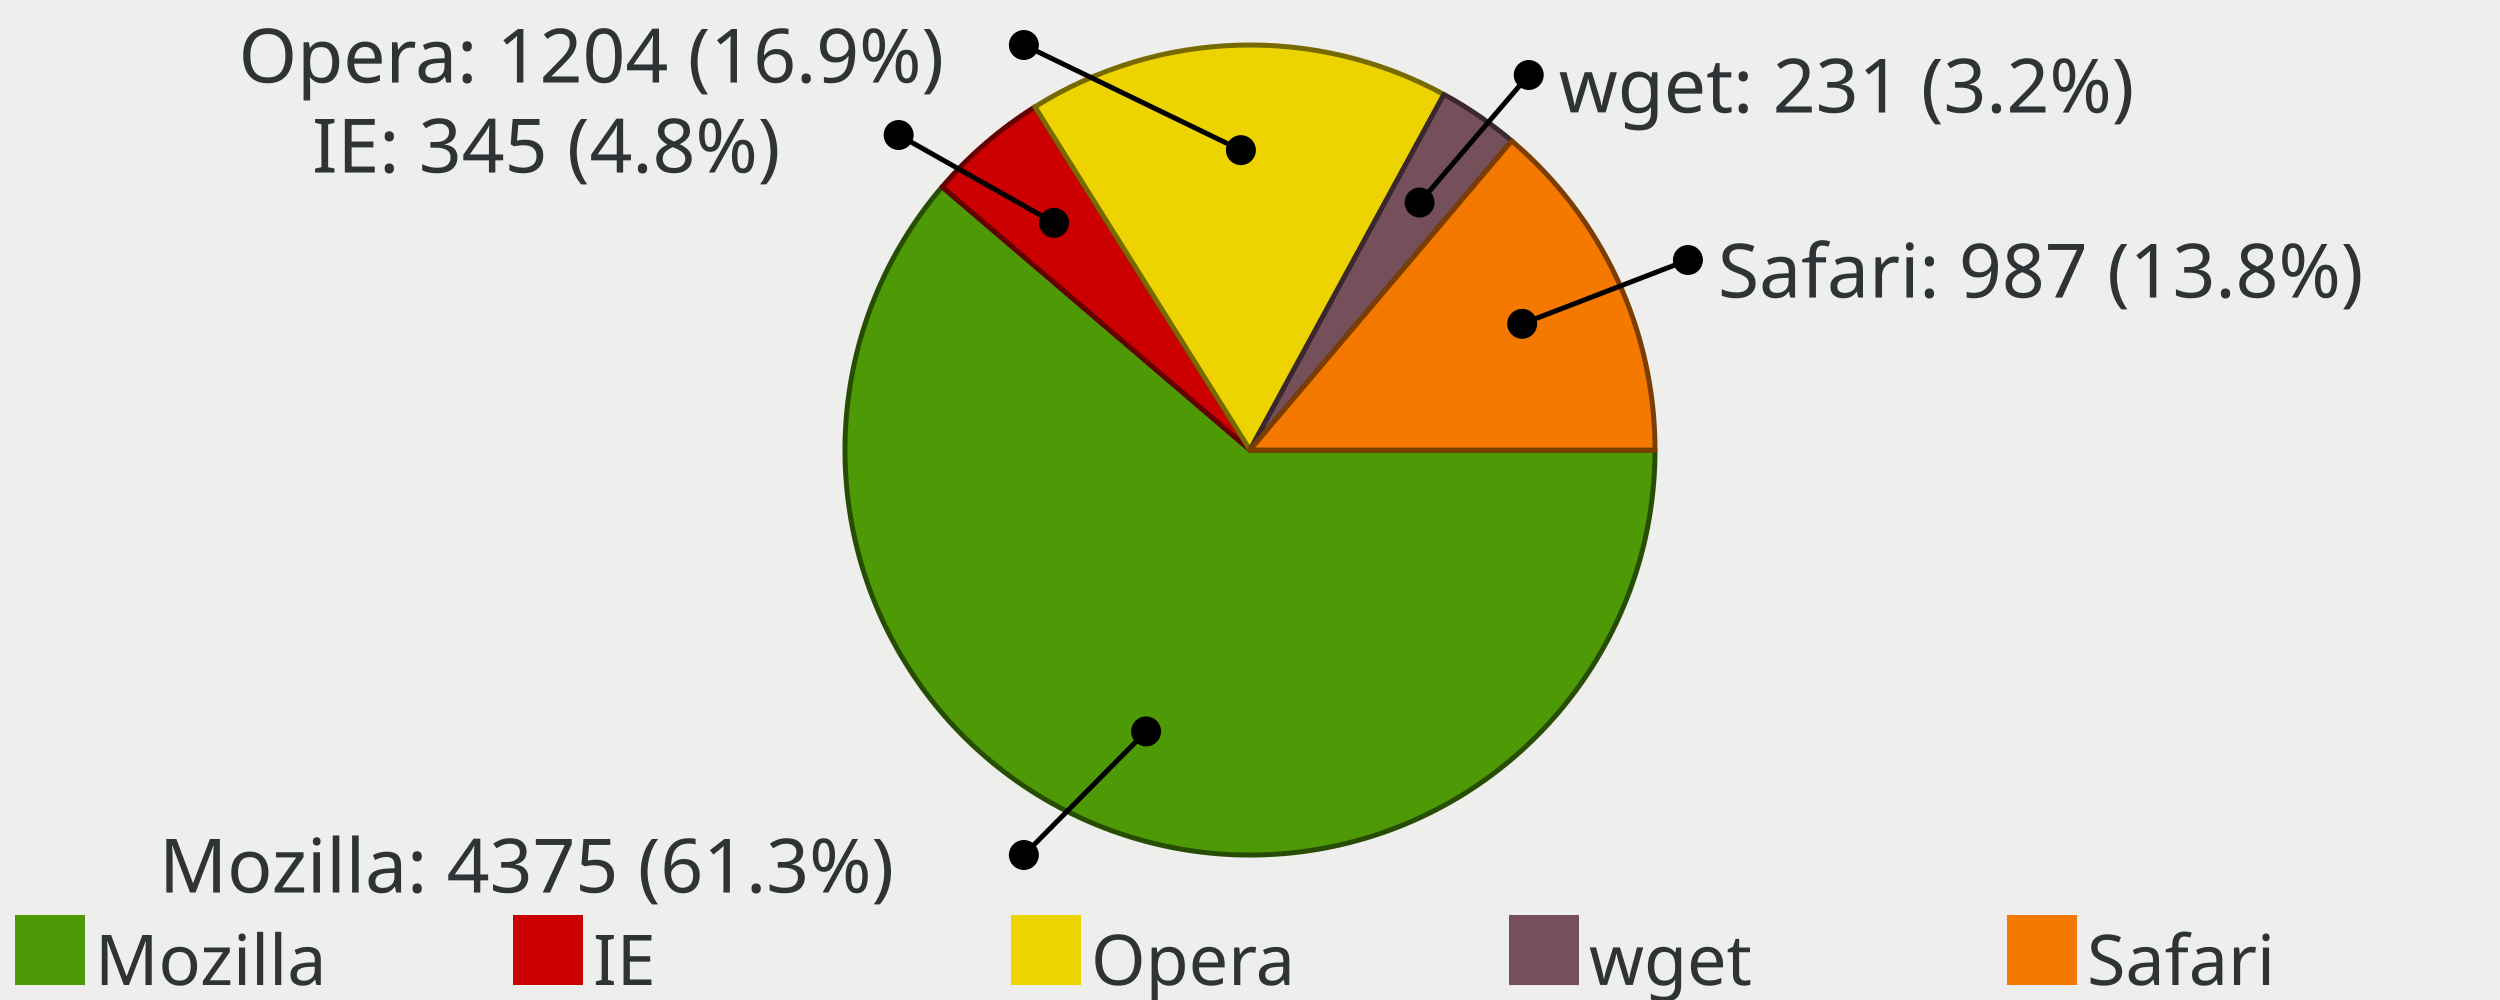
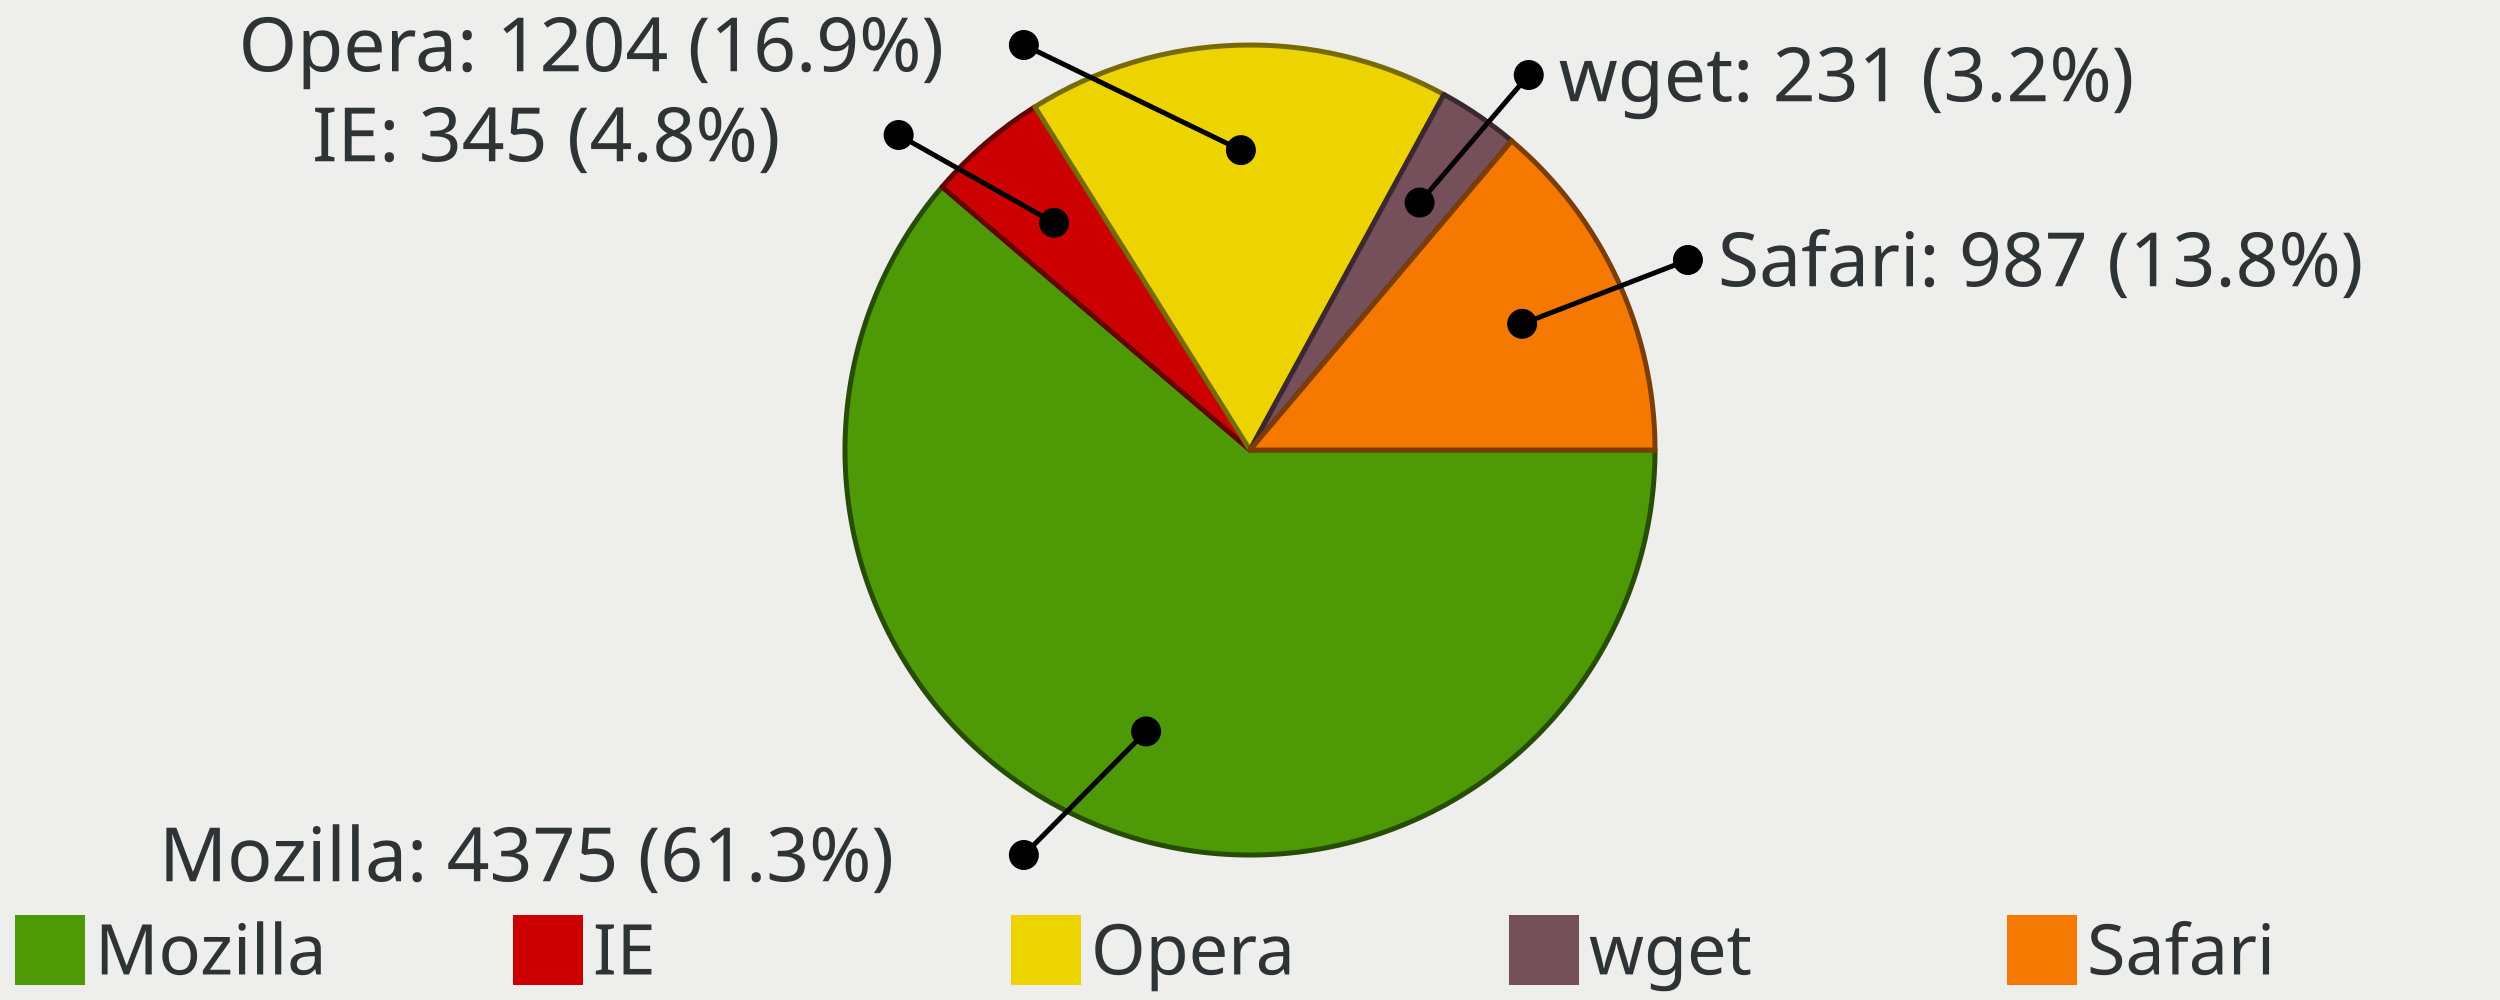
<svg xmlns="http://www.w3.org/2000/svg" width="500" height="200" version="1.0" id="ezcGraph">
  <defs />
  <g id="ezcGraphChart" color-rendering="optimizeQuality" shape-rendering="geometricPrecision" text-rendering="optimizeLegibility">
    <path d=" M 0,200 L 0,0 L 500,0 L 500,200 L 0,200 z " style="fill: #eeeeec; fill-opacity: 1.00; stroke: none;" id="ezcGraphPolygon_1" />
    <path d=" M 0,200 L 0,180 L 500,180 L 500,200 L 0,200 z " style="fill: #000000; fill-opacity: 0.00; stroke: none;" id="ezcGraphPolygon_2" />
    <path d=" M 3,197 L 3,183 L 17,183 L 17,197 L 3,197 z " style="fill: #4e9a06; fill-opacity: 1.00; stroke: none;" id="ezcGraphPolygon_3" />
    <path d=" M 102.6,197 L 102.6,183 L 116.6,183 L 116.6,197 L 102.6,197 z " style="fill: #cc0000; fill-opacity: 1.00; stroke: none;" id="ezcGraphPolygon_5" />
    <path d=" M 202.2,197 L 202.2,183 L 216.2,183 L 216.2,197 L 202.2,197 z " style="fill: #edd400; fill-opacity: 1.00; stroke: none;" id="ezcGraphPolygon_7" />
    <path d=" M 301.8,197 L 301.8,183 L 315.8,183 L 315.8,197 L 301.8,197 z " style="fill: #75505b; fill-opacity: 1.00; stroke: none;" id="ezcGraphPolygon_9" />
    <path d=" M 401.4,197 L 401.4,183 L 415.4,183 L 415.4,197 L 401.4,197 z " style="fill: #f57900; fill-opacity: 1.00; stroke: none;" id="ezcGraphPolygon_11" />
    <path d="M 250.00,90.00 L 331.00,90.00 A 81.00,81.00 0 1,1 188.43,37.37 z" style="fill: #4e9a06; fill-opacity: 1.00; stroke: none;" id="ezcGraphCircleSector_13" />
    <path d="M 250.00,90.00 L 331.00,90.00 A 81.00,81.00 0 1,1 188.43,37.37 z" style="fill: none; stroke: #274d03; stroke-width: 1; stroke-opacity: 1.00; stroke-linecap: round; stroke-linejoin: round;" id="ezcGraphCircleSector_14" />
    <path d="M 250.00,90.00 L 188.43,37.37 A 81.00,81.00 0 0,1 206.98,21.37 z" style="fill: #cc0000; fill-opacity: 1.00; stroke: none;" id="ezcGraphCircleSector_15" />
    <path d="M 250.00,90.00 L 188.43,37.37 A 81.00,81.00 0 0,1 206.98,21.37 z" style="fill: none; stroke: #660000; stroke-width: 1; stroke-opacity: 1.00; stroke-linecap: round; stroke-linejoin: round;" id="ezcGraphCircleSector_16" />
    <path d="M 250.00,90.00 L 206.98,21.37 A 81.00,81.00 0 0,1 288.78,18.89 z" style="fill: #edd400; fill-opacity: 1.00; stroke: none;" id="ezcGraphCircleSector_17" />
    <path d="M 250.00,90.00 L 206.98,21.37 A 81.00,81.00 0 0,1 288.78,18.89 z" style="fill: none; stroke: #776a00; stroke-width: 1; stroke-opacity: 1.00; stroke-linecap: round; stroke-linejoin: round;" id="ezcGraphCircleSector_18" />
    <path d="M 250.00,90.00 L 288.78,18.89 A 81.00,81.00 0 0,1 302.34,28.18 z" style="fill: #75505b; fill-opacity: 1.00; stroke: none;" id="ezcGraphCircleSector_19" />
    <path d="M 250.00,90.00 L 288.78,18.89 A 81.00,81.00 0 0,1 302.34,28.18 z" style="fill: none; stroke: #3b282e; stroke-width: 1; stroke-opacity: 1.00; stroke-linecap: round; stroke-linejoin: round;" id="ezcGraphCircleSector_20" />
    <path d="M 250.00,90.00 L 302.34,28.18 A 81.00,81.00 0 0,1 331.00,90.00 z" style="fill: #f57900; fill-opacity: 1.00; stroke: none;" id="ezcGraphCircleSector_21" />
    <path d="M 250.00,90.00 L 302.34,28.18 A 81.00,81.00 0 0,1 331.00,90.00 z" style="fill: none; stroke: #7b3d00; stroke-width: 1; stroke-opacity: 1.00; stroke-linecap: round; stroke-linejoin: round;" id="ezcGraphCircleSector_22" />
    <path d=" M 248.179,30.028 L 204.77,9" style="fill: none; stroke: #000000; stroke-width: 1; stroke-opacity: 1.00; stroke-linecap: round; stroke-linejoin: round;" id="ezcGraphLine_23" />
    <ellipse cx="248.179" cy="30.028" rx="3" ry="3" style="fill: #000000; fill-opacity: 1.00; stroke: none;" id="ezcGraphCircle_24" />
    <ellipse cx="204.77" cy="9" rx="3" ry="3" style="fill: #000000; fill-opacity: 1.00; stroke: none;" id="ezcGraphCircle_25" />
    <path d=" M 210.812,44.566 L 179.727,27" style="fill: none; stroke: #000000; stroke-width: 1; stroke-opacity: 1.00; stroke-linecap: round; stroke-linejoin: round;" id="ezcGraphLine_27" />
    <ellipse cx="210.812" cy="44.566" rx="3" ry="3" style="fill: #000000; fill-opacity: 1.00; stroke: none;" id="ezcGraphCircle_28" />
    <ellipse cx="179.727" cy="27" rx="3" ry="3" style="fill: #000000; fill-opacity: 1.00; stroke: none;" id="ezcGraphCircle_29" />
    <path d=" M 229.22,146.287 L 204.77,171" style="fill: none; stroke: #000000; stroke-width: 1; stroke-opacity: 1.00; stroke-linecap: round; stroke-linejoin: round;" id="ezcGraphLine_31" />
    <ellipse cx="229.22" cy="146.287" rx="3" ry="3" style="fill: #000000; fill-opacity: 1.00; stroke: none;" id="ezcGraphCircle_32" />
    <ellipse cx="204.77" cy="171" rx="3" ry="3" style="fill: #000000; fill-opacity: 1.00; stroke: none;" id="ezcGraphCircle_33" />
    <path d=" M 283.922,40.509 L 305.749,15" style="fill: none; stroke: #000000; stroke-width: 1; stroke-opacity: 1.00; stroke-linecap: round; stroke-linejoin: round;" id="ezcGraphLine_35" />
    <ellipse cx="283.922" cy="40.509" rx="3" ry="3" style="fill: #000000; fill-opacity: 1.00; stroke: none;" id="ezcGraphCircle_36" />
    <ellipse cx="305.749" cy="15" rx="3" ry="3" style="fill: #000000; fill-opacity: 1.00; stroke: none;" id="ezcGraphCircle_37" />
    <path d=" M 304.433,64.761 L 337.584,52" style="fill: none; stroke: #000000; stroke-width: 1; stroke-opacity: 1.00; stroke-linecap: round; stroke-linejoin: round;" id="ezcGraphLine_39" />
    <ellipse cx="304.433" cy="64.761" rx="3" ry="3" style="fill: #000000; fill-opacity: 1.00; stroke: none;" id="ezcGraphCircle_40" />
    <ellipse cx="337.584" cy="52" rx="3" ry="3" style="fill: #000000; fill-opacity: 1.00; stroke: none;" id="ezcGraphCircle_41" />
-     <text id="ezcGraphTextBox_4" x="19" text-length="51.94px" y="197" style="font-size: 14px; font-family: sans-serif; fill: #2e3436; fill-opacity: 1.00; stroke: none;">Mozilla</text>
-     <text id="ezcGraphTextBox_6" x="118.6" text-length="14.84px" y="197" style="font-size: 14px; font-family: sans-serif; fill: #2e3436; fill-opacity: 1.00; stroke: none;">IE</text>
-     <text id="ezcGraphTextBox_8" x="218.2" text-length="37.1px" y="197" style="font-size: 14px; font-family: sans-serif; fill: #2e3436; fill-opacity: 1.00; stroke: none;">Opera</text>
-     <text id="ezcGraphTextBox_10" x="317.8" text-length="29.68px" y="197" style="font-size: 14px; font-family: sans-serif; fill: #2e3436; fill-opacity: 1.00; stroke: none;">wget</text>
-     <text id="ezcGraphTextBox_12" x="417.4" text-length="44.52px" y="197" style="font-size: 14px; font-family: sans-serif; fill: #2e3436; fill-opacity: 1.00; stroke: none;">Safari</text>
-     <text id="ezcGraphTextBox_26" x="47.72" text-length="151.05px" y="16.5" style="font-size: 15px; font-family: sans-serif; fill: #2e3436; fill-opacity: 1.00; stroke: none;">Opera: 1204 (16.9%)</text>
-     <text id="ezcGraphTextBox_30" x="62.427" text-length="111.3px" y="34.5" style="font-size: 15px; font-family: sans-serif; fill: #2e3436; fill-opacity: 1.00; stroke: none;">IE: 345 (4.8%)</text>
-     <text id="ezcGraphTextBox_34" x="31.82" text-length="166.95px" y="178.5" style="font-size: 15px; font-family: sans-serif; fill: #2e3436; fill-opacity: 1.00; stroke: none;">Mozilla: 4375 (61.3%)</text>
-     <text id="ezcGraphTextBox_38" x="311.749" text-length="127.2px" y="22.5" style="font-size: 15px; font-family: sans-serif; fill: #2e3436; fill-opacity: 1.00; stroke: none;">wget: 231 (3.2%)</text>
-     <text id="ezcGraphTextBox_42" x="343.584" text-length="151.05px" y="59.5" style="font-size: 15px; font-family: sans-serif; fill: #2e3436; fill-opacity: 1.00; stroke: none;">Safari: 987 (13.8%)</text>
+     <text id="ezcGraphTextBox_4" x="19" text-length="51.94px" y="194.9" style="font-size: 14px; font-family: sans-serif; fill: #2e3436; fill-opacity: 1.00; stroke: none;">Mozilla</text>
+     <text id="ezcGraphTextBox_6" x="118.6" text-length="14.84px" y="194.9" style="font-size: 14px; font-family: sans-serif; fill: #2e3436; fill-opacity: 1.00; stroke: none;">IE</text>
+     <text id="ezcGraphTextBox_8" x="218.2" text-length="37.1px" y="194.9" style="font-size: 14px; font-family: sans-serif; fill: #2e3436; fill-opacity: 1.00; stroke: none;">Opera</text>
+     <text id="ezcGraphTextBox_10" x="317.8" text-length="29.68px" y="194.9" style="font-size: 14px; font-family: sans-serif; fill: #2e3436; fill-opacity: 1.00; stroke: none;">wget</text>
+     <text id="ezcGraphTextBox_12" x="417.4" text-length="44.52px" y="194.9" style="font-size: 14px; font-family: sans-serif; fill: #2e3436; fill-opacity: 1.00; stroke: none;">Safari</text>
+     <text id="ezcGraphTextBox_26" x="47.72" text-length="151.05px" y="14.25" style="font-size: 15px; font-family: sans-serif; fill: #2e3436; fill-opacity: 1.00; stroke: none;">Opera: 1204 (16.9%)</text>
+     <text id="ezcGraphTextBox_30" x="62.427" text-length="111.3px" y="32.25" style="font-size: 15px; font-family: sans-serif; fill: #2e3436; fill-opacity: 1.00; stroke: none;">IE: 345 (4.8%)</text>
+     <text id="ezcGraphTextBox_34" x="31.82" text-length="166.95px" y="176.25" style="font-size: 15px; font-family: sans-serif; fill: #2e3436; fill-opacity: 1.00; stroke: none;">Mozilla: 4375 (61.3%)</text>
+     <text id="ezcGraphTextBox_38" x="311.749" text-length="127.2px" y="20.25" style="font-size: 15px; font-family: sans-serif; fill: #2e3436; fill-opacity: 1.00; stroke: none;">wget: 231 (3.2%)</text>
+     <text id="ezcGraphTextBox_42" x="343.584" text-length="151.05px" y="57.25" style="font-size: 15px; font-family: sans-serif; fill: #2e3436; fill-opacity: 1.00; stroke: none;">Safari: 987 (13.8%)</text>
  </g>
</svg>
